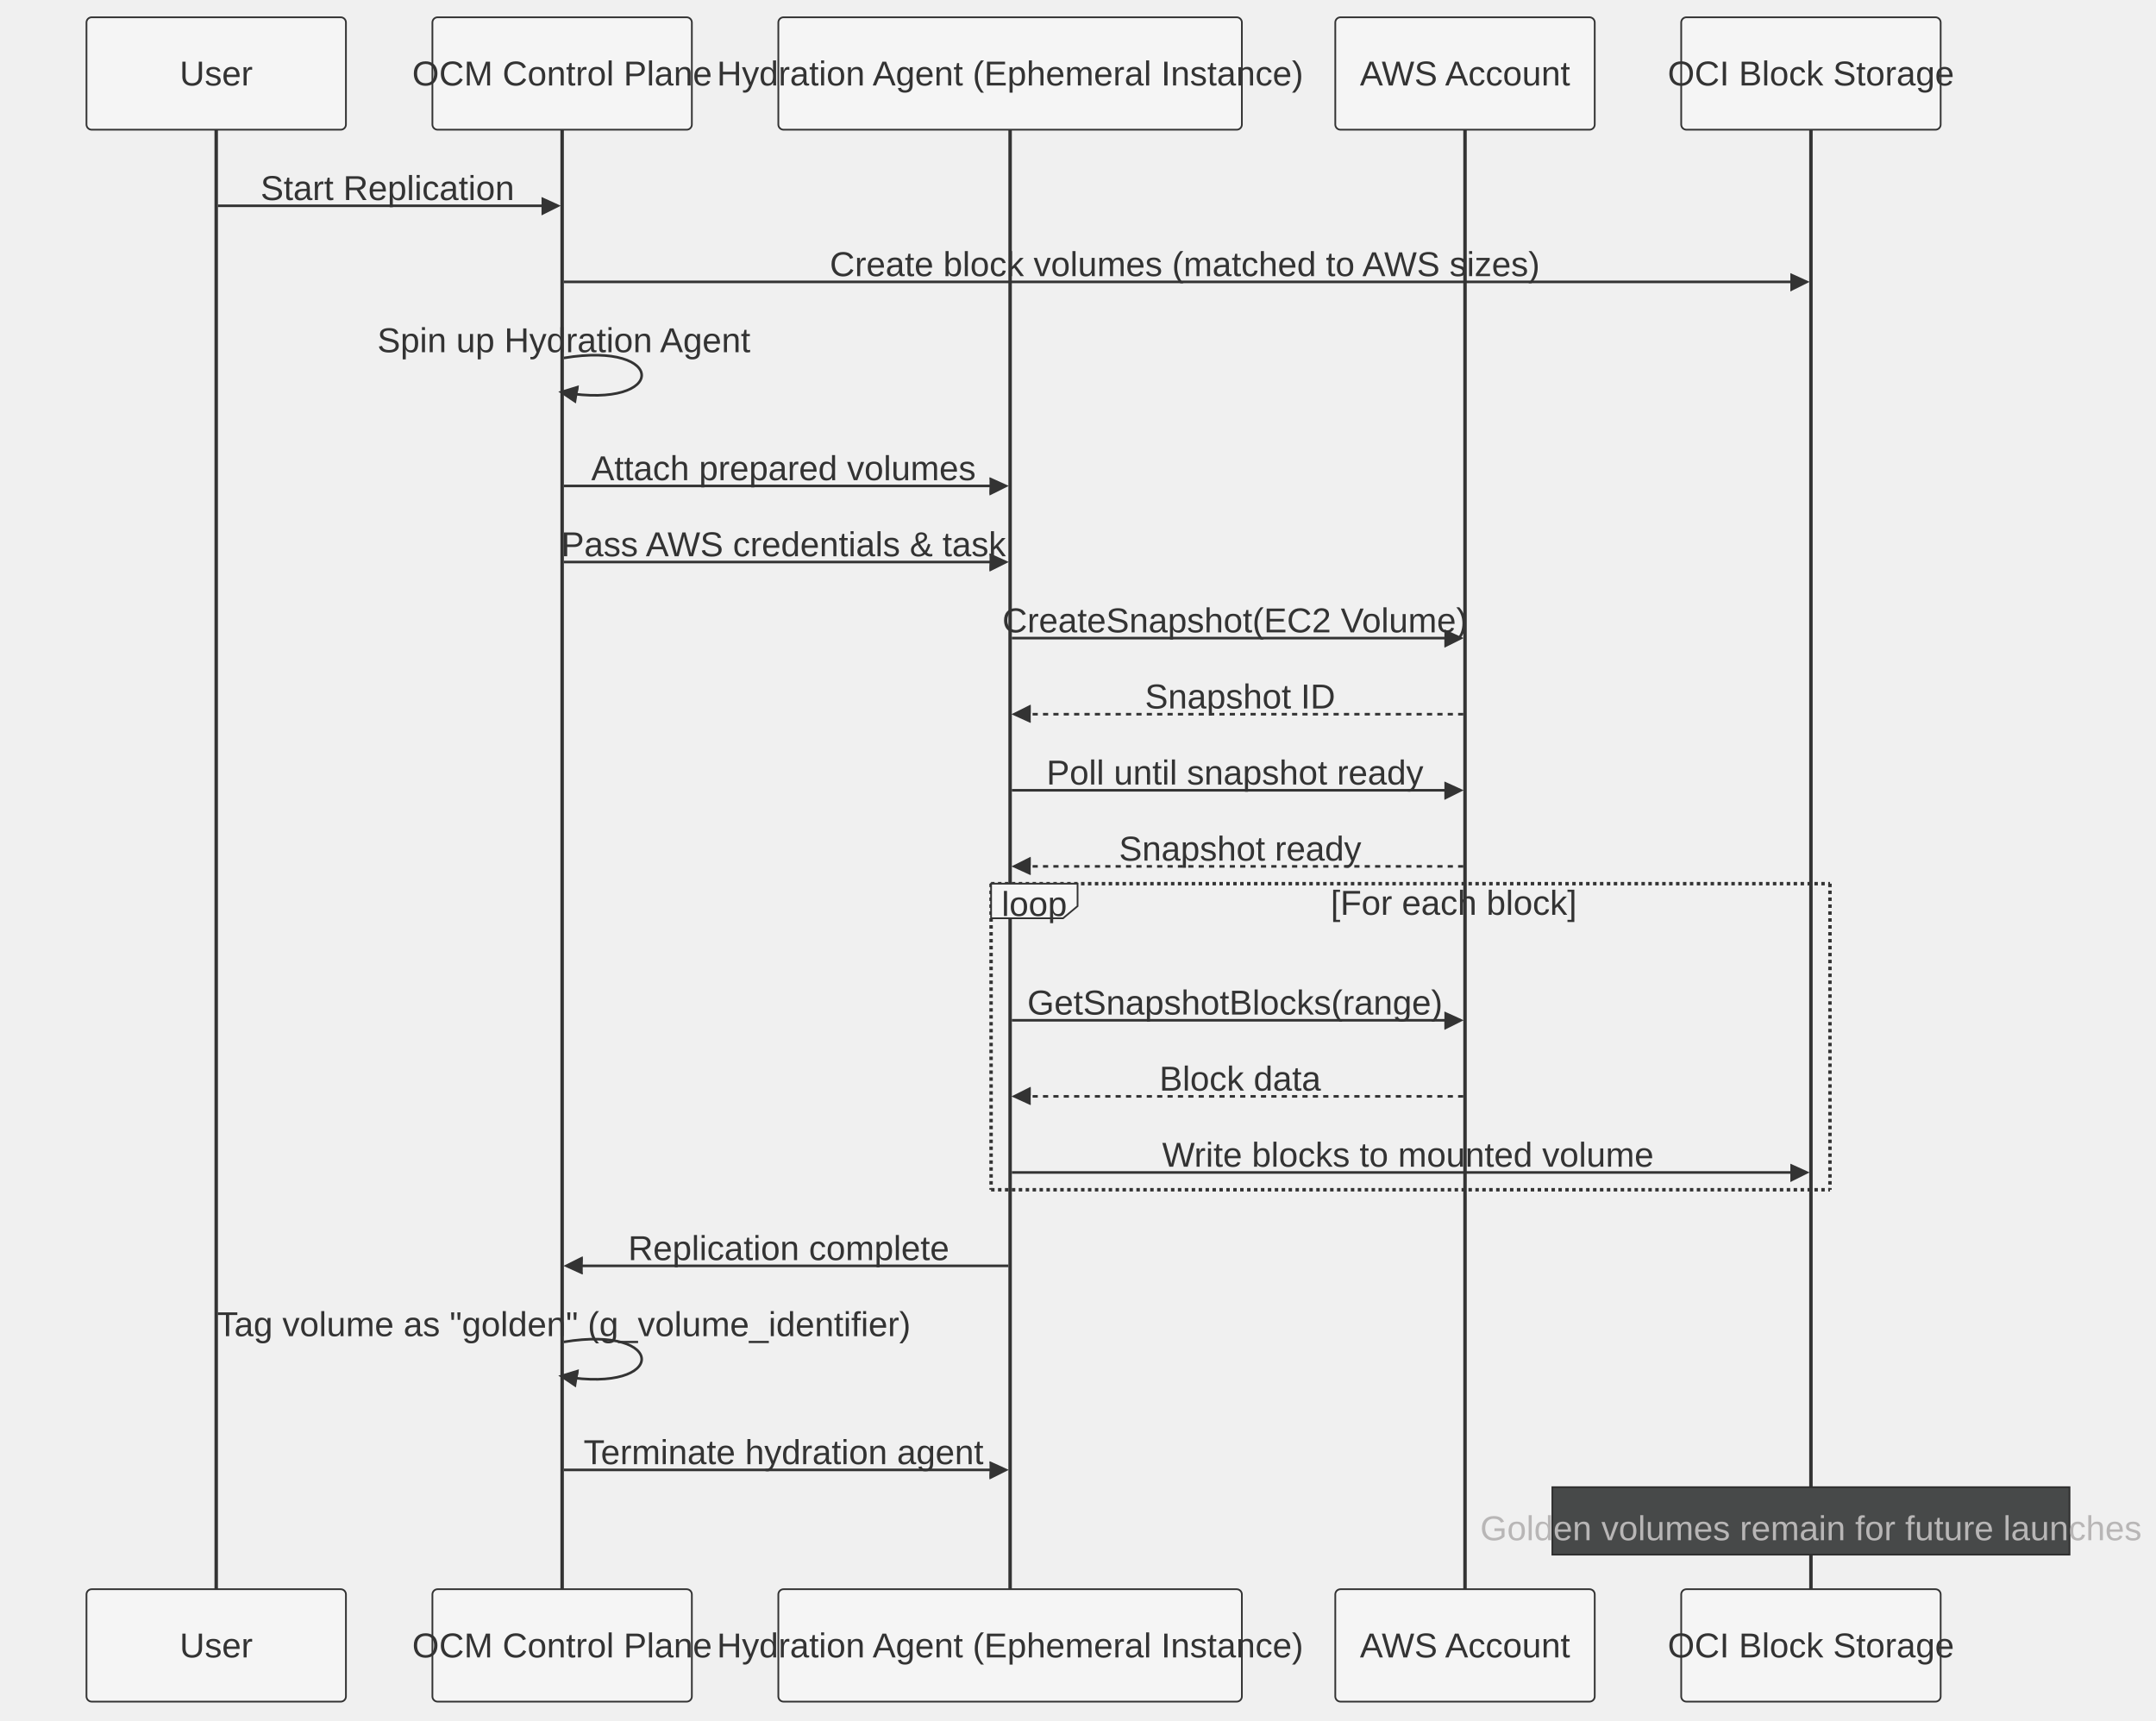
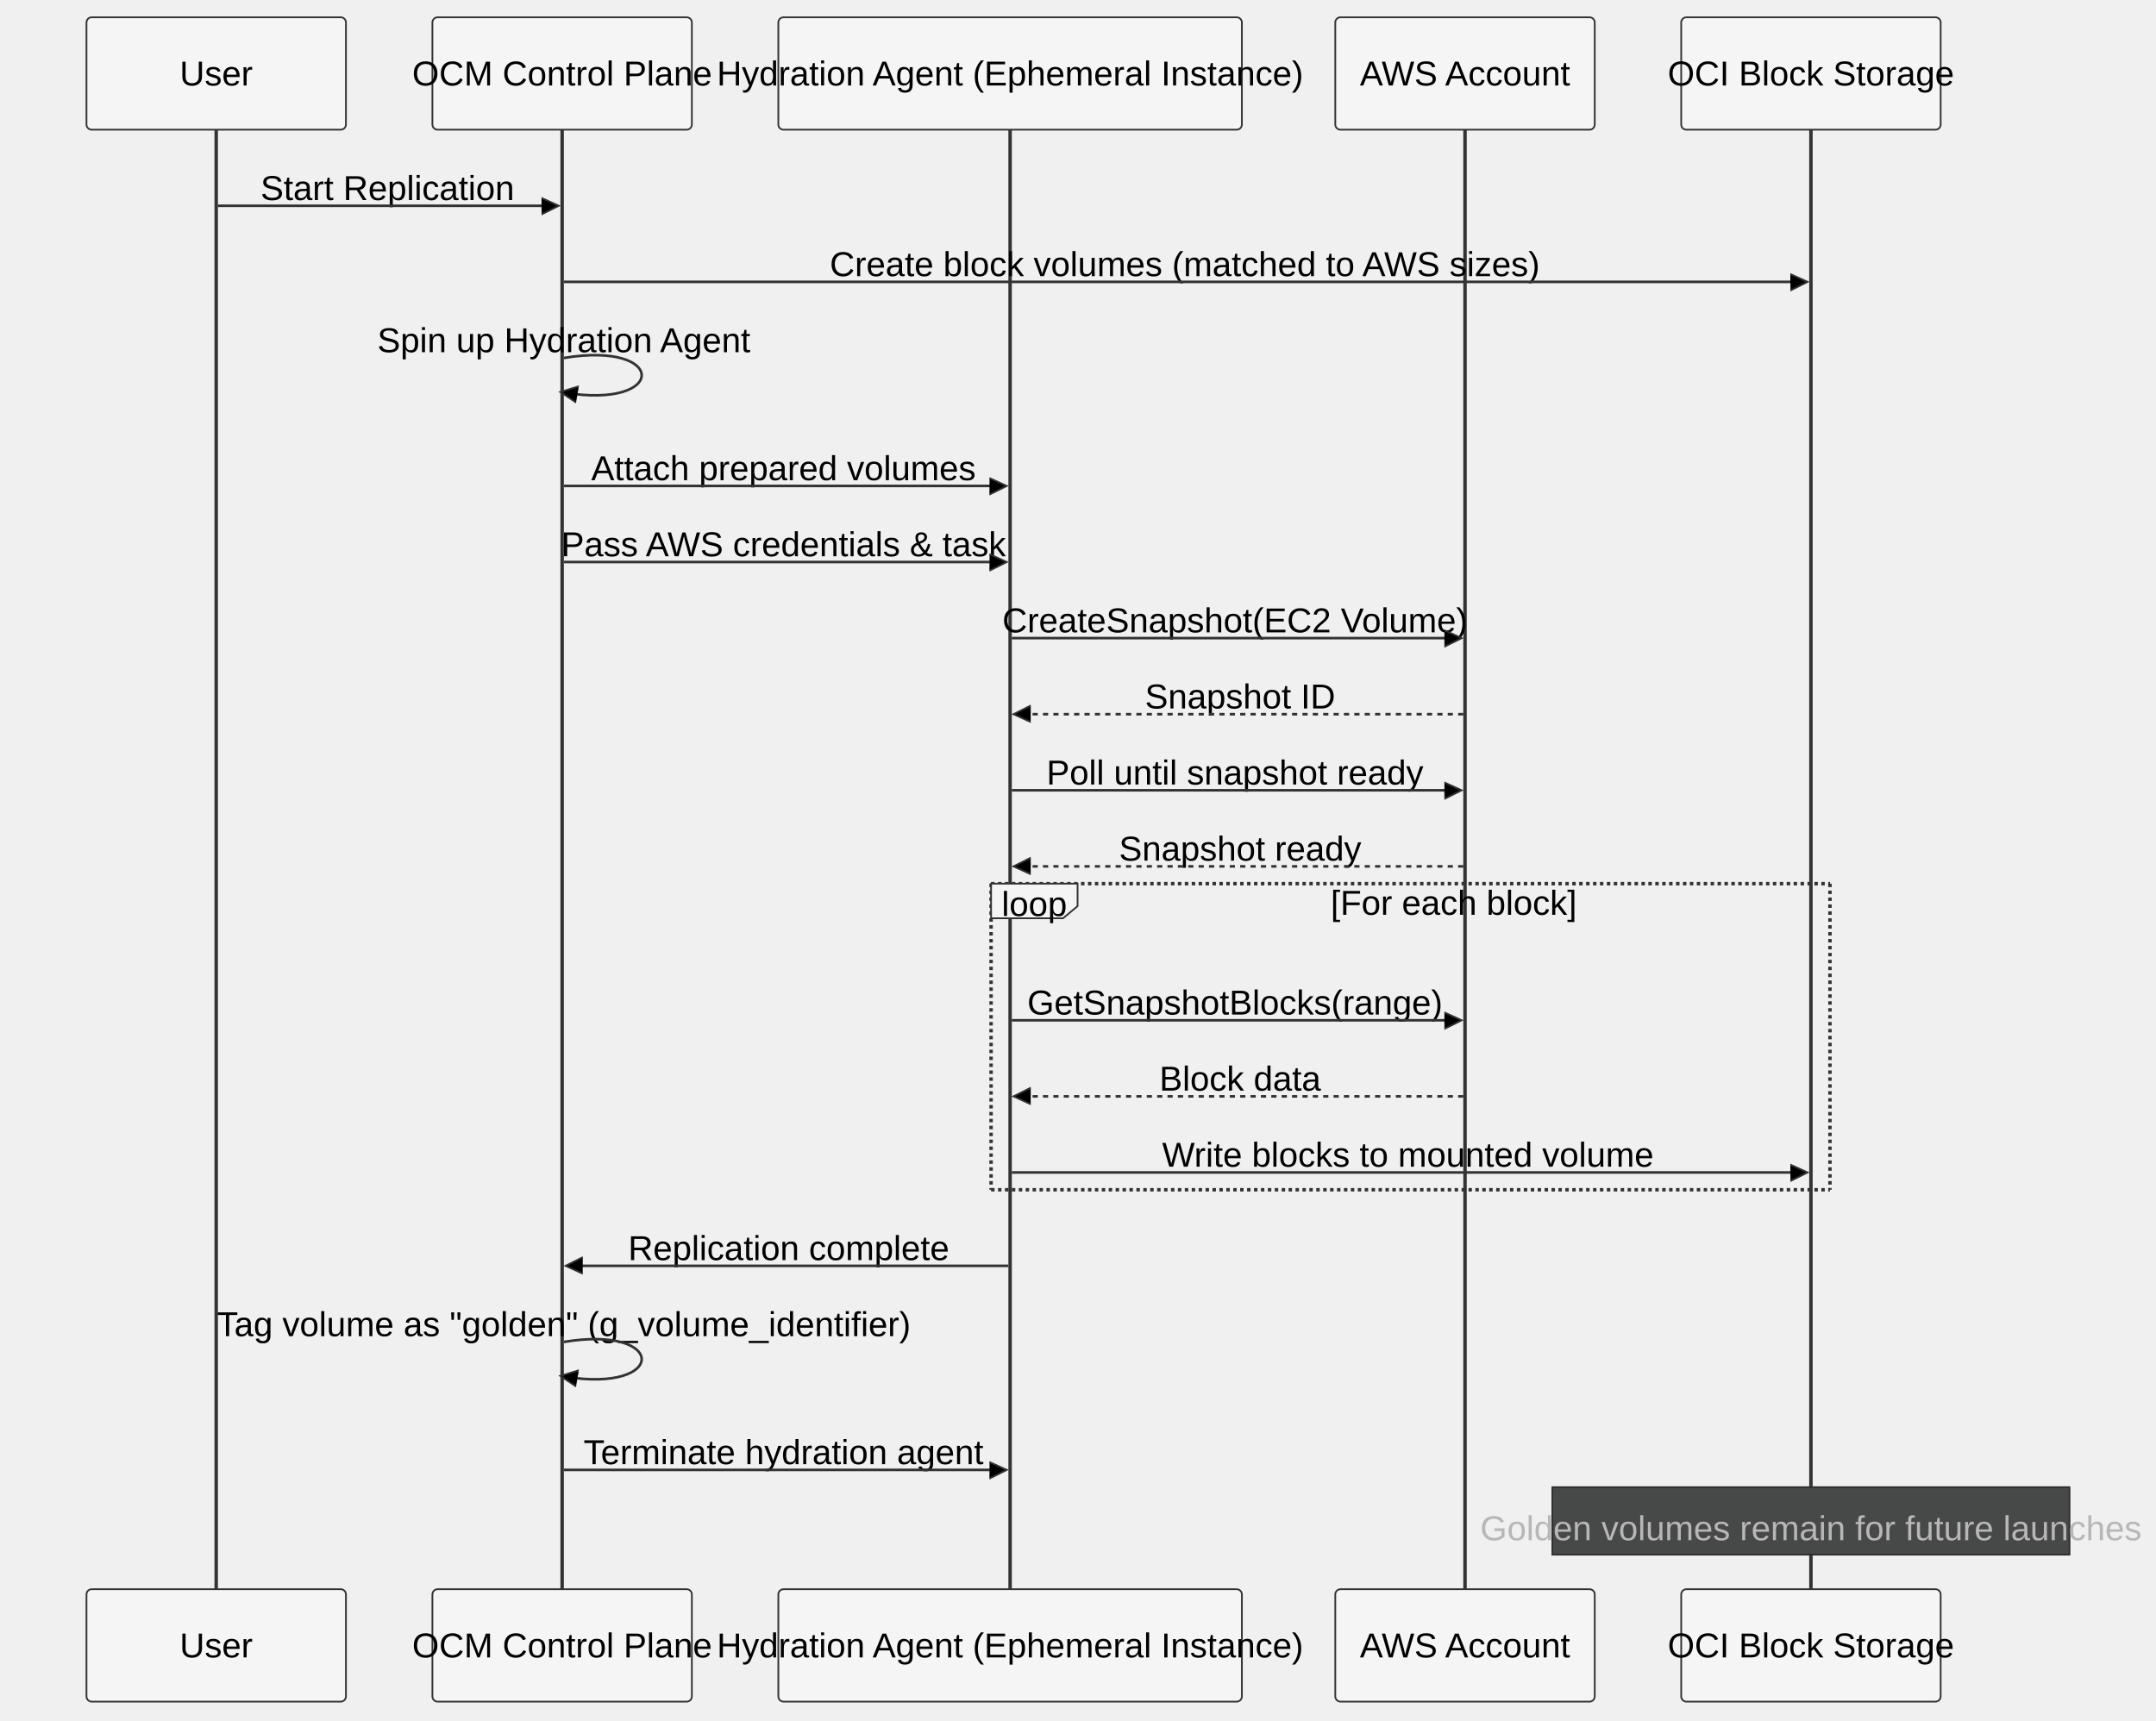
<svg xmlns="http://www.w3.org/2000/svg" id="my-svg" width="100%" style="max-width: 3739.5px; background-color: transparent;" viewBox="-50 -10 1246.5 995" role="graphics-document document" aria-roledescription="sequence">
  <g>
-     <rect x="922" y="909" fill="#E8E8E8" stroke="#555555" width="150" height="65" name="OCI" rx="3" ry="3" class="actor actor-bottom" />
+     <rect x="922" y="909" fill="#FFFFFF" stroke="#555555" width="150" height="65" name="OCI" rx="3" ry="3" class="actor actor-bottom" />
    <text x="997" y="941.5" dominant-baseline="central" alignment-baseline="central" class="actor actor-box" style="text-anchor: middle; font-size: 20px; font-weight: 400;">
      <tspan x="997" dy="0">OCI Block Storage</tspan>
    </text>
  </g>
  <g>
-     <rect x="722" y="909" fill="#E8E8E8" stroke="#555555" width="150" height="65" name="AWS" rx="3" ry="3" class="actor actor-bottom" />
+     <rect x="722" y="909" fill="#FFFFFF" stroke="#555555" width="150" height="65" name="AWS" rx="3" ry="3" class="actor actor-bottom" />
    <text x="797" y="941.5" dominant-baseline="central" alignment-baseline="central" class="actor actor-box" style="text-anchor: middle; font-size: 20px; font-weight: 400;">
      <tspan x="797" dy="0">AWS Account</tspan>
    </text>
  </g>
  <g>
-     <rect x="400" y="909" fill="#E8E8E8" stroke="#555555" width="268" height="65" name="HA" rx="3" ry="3" class="actor actor-bottom" />
+     <rect x="400" y="909" fill="#FFFFFF" stroke="#555555" width="268" height="65" name="HA" rx="3" ry="3" class="actor actor-bottom" />
    <text x="534" y="941.5" dominant-baseline="central" alignment-baseline="central" class="actor actor-box" style="text-anchor: middle; font-size: 20px; font-weight: 400;">
      <tspan x="534" dy="0">Hydration Agent (Ephemeral Instance)</tspan>
    </text>
  </g>
  <g>
-     <rect x="200" y="909" fill="#E8E8E8" stroke="#555555" width="150" height="65" name="OCM" rx="3" ry="3" class="actor actor-bottom" />
+     <rect x="200" y="909" fill="#FFFFFF" stroke="#555555" width="150" height="65" name="OCM" rx="3" ry="3" class="actor actor-bottom" />
    <text x="275" y="941.5" dominant-baseline="central" alignment-baseline="central" class="actor actor-box" style="text-anchor: middle; font-size: 20px; font-weight: 400;">
      <tspan x="275" dy="0">OCM Control Plane</tspan>
    </text>
  </g>
  <g>
-     <rect x="0" y="909" fill="#E8E8E8" stroke="#555555" width="150" height="65" name="User" rx="3" ry="3" class="actor actor-bottom" />
+     <rect x="0" y="909" fill="#FFFFFF" stroke="#555555" width="150" height="65" name="User" rx="3" ry="3" class="actor actor-bottom" />
    <text x="75" y="941.5" dominant-baseline="central" alignment-baseline="central" class="actor actor-box" style="text-anchor: middle; font-size: 20px; font-weight: 400;">
      <tspan x="75" dy="0">User</tspan>
    </text>
  </g>
  <g>
    <line id="actor4" x1="997" y1="65" x2="997" y2="909" class="actor-line 200" stroke-width="0.5px" stroke="#666666" name="OCI" />
    <g id="root-4">
-       <rect x="922" y="0" fill="#E8E8E8" stroke="#555555" width="150" height="65" name="OCI" rx="3" ry="3" class="actor actor-top" />
+       <rect x="922" y="0" fill="#FFFFFF" stroke="#555555" width="150" height="65" name="OCI" rx="3" ry="3" class="actor actor-top" />
      <text x="997" y="32.5" dominant-baseline="central" alignment-baseline="central" class="actor actor-box" style="text-anchor: middle; font-size: 20px; font-weight: 400;">
        <tspan x="997" dy="0">OCI Block Storage</tspan>
      </text>
    </g>
  </g>
  <g>
    <line id="actor3" x1="797" y1="65" x2="797" y2="909" class="actor-line 200" stroke-width="0.5px" stroke="#666666" name="AWS" />
    <g id="root-3">
-       <rect x="722" y="0" fill="#E8E8E8" stroke="#555555" width="150" height="65" name="AWS" rx="3" ry="3" class="actor actor-top" />
+       <rect x="722" y="0" fill="#FFFFFF" stroke="#555555" width="150" height="65" name="AWS" rx="3" ry="3" class="actor actor-top" />
      <text x="797" y="32.5" dominant-baseline="central" alignment-baseline="central" class="actor actor-box" style="text-anchor: middle; font-size: 20px; font-weight: 400;">
        <tspan x="797" dy="0">AWS Account</tspan>
      </text>
    </g>
  </g>
  <g>
    <line id="actor2" x1="534" y1="65" x2="534" y2="909" class="actor-line 200" stroke-width="0.5px" stroke="#666666" name="HA" />
    <g id="root-2">
-       <rect x="400" y="0" fill="#E8E8E8" stroke="#555555" width="268" height="65" name="HA" rx="3" ry="3" class="actor actor-top" />
+       <rect x="400" y="0" fill="#FFFFFF" stroke="#555555" width="268" height="65" name="HA" rx="3" ry="3" class="actor actor-top" />
      <text x="534" y="32.5" dominant-baseline="central" alignment-baseline="central" class="actor actor-box" style="text-anchor: middle; font-size: 20px; font-weight: 400;">
        <tspan x="534" dy="0">Hydration Agent (Ephemeral Instance)</tspan>
      </text>
    </g>
  </g>
  <g>
    <line id="actor1" x1="275" y1="65" x2="275" y2="909" class="actor-line 200" stroke-width="0.5px" stroke="#666666" name="OCM" />
    <g id="root-1">
-       <rect x="200" y="0" fill="#E8E8E8" stroke="#555555" width="150" height="65" name="OCM" rx="3" ry="3" class="actor actor-top" />
+       <rect x="200" y="0" fill="#FFFFFF" stroke="#555555" width="150" height="65" name="OCM" rx="3" ry="3" class="actor actor-top" />
      <text x="275" y="32.5" dominant-baseline="central" alignment-baseline="central" class="actor actor-box" style="text-anchor: middle; font-size: 20px; font-weight: 400;">
        <tspan x="275" dy="0">OCM Control Plane</tspan>
      </text>
    </g>
  </g>
  <g>
    <line id="actor0" x1="75" y1="65" x2="75" y2="909" class="actor-line 200" stroke-width="0.5px" stroke="#666666" name="User" />
    <g id="root-0">
-       <rect x="0" y="0" fill="#E8E8E8" stroke="#555555" width="150" height="65" name="User" rx="3" ry="3" class="actor actor-top" />
+       <rect x="0" y="0" fill="#FFFFFF" stroke="#555555" width="150" height="65" name="User" rx="3" ry="3" class="actor actor-top" />
      <text x="75" y="32.5" dominant-baseline="central" alignment-baseline="central" class="actor actor-box" style="text-anchor: middle; font-size: 20px; font-weight: 400;">
        <tspan x="75" dy="0">User</tspan>
      </text>
    </g>
  </g>
-   <style>#my-svg{font-family:"trebuchet ms",verdana,arial,sans-serif;font-size:20px;fill:#333333;}@keyframes edge-animation-frame{from{stroke-dashoffset:0;}}@keyframes dash{to{stroke-dashoffset:0;}}#my-svg .edge-animation-slow{stroke-dasharray:9,5!important;stroke-dashoffset:900;animation:dash 50s linear infinite;stroke-linecap:round;}#my-svg .edge-animation-fast{stroke-dasharray:9,5!important;stroke-dashoffset:900;animation:dash 20s linear infinite;stroke-linecap:round;}#my-svg .error-icon{fill:#a44141;}#my-svg .error-text{fill:#ddd;stroke:#ddd;}#my-svg .edge-thickness-normal{stroke-width:2px;}#my-svg .edge-thickness-thick{stroke-width:3.5px;}#my-svg .edge-pattern-solid{stroke-dasharray:0;}#my-svg .edge-thickness-invisible{stroke-width:0;fill:none;}#my-svg .edge-pattern-dashed{stroke-dasharray:3;}#my-svg .edge-pattern-dotted{stroke-dasharray:2;}#my-svg .marker{fill:#333333;stroke:#333333;}#my-svg .marker.cross{stroke:#333333;}#my-svg svg{font-family:"trebuchet ms",verdana,arial,sans-serif;font-size:20px;}#my-svg p{margin:0;}#my-svg .actor{stroke:#333333;fill:#F5F5F5;}#my-svg text.actor&gt;tspan{fill:#333333;stroke:none;}#my-svg .actor-line{stroke:#333333;}#my-svg .innerArc{stroke-width:1.5;stroke-dasharray:none;}#my-svg .messageLine0{stroke-width:1.5;stroke-dasharray:none;stroke:#333333;}#my-svg .messageLine1{stroke-width:1.5;stroke-dasharray:2,2;stroke:#333333;}#my-svg #arrowhead path{fill:#333333;stroke:#333333;}#my-svg .sequenceNumber{fill:black;}#my-svg #sequencenumber{fill:#333333;}#my-svg #crosshead path{fill:#333333;stroke:#333333;}#my-svg .messageText{fill:#333333;stroke:none;}#my-svg .labelBox{stroke:#333333;fill:#F5F5F5;}#my-svg .labelText,#my-svg .labelText&gt;tspan{fill:#333333;stroke:none;}#my-svg .loopText,#my-svg .loopText&gt;tspan{fill:#333333;stroke:none;}#my-svg .loopLine{stroke-width:2px;stroke-dasharray:2,2;stroke:#333333;fill:#333333;}#my-svg .note{stroke:hsl(180, 0%, 18.353%);fill:hsl(180, 1.587%, 28.353%);}#my-svg .noteText,#my-svg .noteText&gt;tspan{fill:rgb(183.848, 181.552, 181.552);stroke:none;}#my-svg .activation0{fill:hsl(180, 1.587%, 28.353%);stroke:#333333;}#my-svg .activation1{fill:hsl(180, 1.587%, 28.353%);stroke:#333333;}#my-svg .activation2{fill:hsl(180, 1.587%, 28.353%);stroke:#333333;}#my-svg .actorPopupMenu{position:absolute;}#my-svg .actorPopupMenuPanel{position:absolute;fill:#F5F5F5;box-shadow:0px 8px 16px 0px rgba(0,0,0,0.2);filter:drop-shadow(3px 5px 2px rgb(0 0 0 / 0.4));}#my-svg .actor-man line{stroke:#333333;fill:#F5F5F5;}#my-svg .actor-man circle,#my-svg line{stroke:#333333;fill:#F5F5F5;stroke-width:2px;}#my-svg :root{--mermaid-font-family:"trebuchet ms",verdana,arial,sans-serif;}</style>
+   <style>#my-svg{font-family:"trebuchet ms",verdana,arial,sans-serif;font-size:20px;fill:#000000;}@keyframes edge-animation-frame{from{stroke-dashoffset:0;}}@keyframes dash{to{stroke-dashoffset:0;}}#my-svg .edge-animation-slow{stroke-dasharray:9,5!important;stroke-dashoffset:900;animation:dash 50s linear infinite;stroke-linecap:round;}#my-svg .edge-animation-fast{stroke-dasharray:9,5!important;stroke-dashoffset:900;animation:dash 20s linear infinite;stroke-linecap:round;}#my-svg .error-icon{fill:#a44141;}#my-svg .error-text{fill:#ddd;stroke:#ddd;}#my-svg .edge-thickness-normal{stroke-width:2px;}#my-svg .edge-thickness-thick{stroke-width:3.5px;}#my-svg .edge-pattern-solid{stroke-dasharray:0;}#my-svg .edge-thickness-invisible{stroke-width:0;fill:none;}#my-svg .edge-pattern-dashed{stroke-dasharray:3;}#my-svg .edge-pattern-dotted{stroke-dasharray:2;}#my-svg .marker{fill:#000000;stroke:#333333;}#my-svg .marker.cross{stroke:#333333;}#my-svg svg{font-family:"trebuchet ms",verdana,arial,sans-serif;font-size:20px;}#my-svg p{margin:0;}#my-svg .actor{stroke:#333333;fill:#F5F5F5;}#my-svg text.actor&gt;tspan{fill:#000000;stroke:none;}#my-svg .actor-line{stroke:#333333;}#my-svg .innerArc{stroke-width:1.5;stroke-dasharray:none;}#my-svg .messageLine0{stroke-width:1.5;stroke-dasharray:none;stroke:#333333;}#my-svg .messageLine1{stroke-width:1.5;stroke-dasharray:2,2;stroke:#333333;}#my-svg #arrowhead path{fill:#000000;stroke:#333333;}#my-svg .sequenceNumber{fill:black;}#my-svg #sequencenumber{fill:#000000;}#my-svg #crosshead path{fill:#000000;stroke:#333333;}#my-svg .messageText{fill:#000000;stroke:none;}#my-svg .labelBox{stroke:#333333;fill:#F5F5F5;}#my-svg .labelText,#my-svg .labelText&gt;tspan{fill:#000000;stroke:none;}#my-svg .loopText,#my-svg .loopText&gt;tspan{fill:#000000;stroke:none;}#my-svg .loopLine{stroke-width:2px;stroke-dasharray:2,2;stroke:#333333;fill:#000000;}#my-svg .note{stroke:hsl(180, 0%, 18.353%);fill:hsl(180, 1.587%, 28.353%);}#my-svg .noteText,#my-svg .noteText&gt;tspan{fill:rgb(183.848, 181.552, 181.552);stroke:none;}#my-svg .activation0{fill:hsl(180, 1.587%, 28.353%);stroke:#333333;}#my-svg .activation1{fill:hsl(180, 1.587%, 28.353%);stroke:#333333;}#my-svg .activation2{fill:hsl(180, 1.587%, 28.353%);stroke:#333333;}#my-svg .actorPopupMenu{position:absolute;}#my-svg .actorPopupMenuPanel{position:absolute;fill:#F5F5F5;box-shadow:0px 8px 16px 0px rgba(0,0,0,0.2);filter:drop-shadow(3px 5px 2px rgb(0 0 0 / 0.4));}#my-svg .actor-man line{stroke:#333333;fill:#F5F5F5;}#my-svg .actor-man circle,#my-svg line{stroke:#333333;fill:#F5F5F5;stroke-width:2px;}#my-svg :root{--mermaid-font-family:"trebuchet ms",verdana,arial,sans-serif;}</style>
  <g />
  <defs>
    <symbol id="computer" width="24" height="24">
      <path transform="scale(.5)" d="M2 2v13h20v-13h-20zm18 11h-16v-9h16v9zm-10.228 6l.466-1h3.524l.467 1h-4.457zm14.228 3h-24l2-6h2.104l-1.33 4h18.45l-1.297-4h2.073l2 6zm-5-10h-14v-7h14v7z" />
    </symbol>
  </defs>
  <defs>
    <symbol id="database" fill-rule="evenodd" clip-rule="evenodd">
      <path transform="scale(.5)" d="M12.258.001l.256.004.255.005.253.008.251.01.249.012.247.015.246.016.242.019.241.02.239.023.236.024.233.027.231.028.229.031.225.032.223.034.22.036.217.038.214.04.211.041.208.043.205.045.201.046.198.048.194.05.191.051.187.053.183.054.18.056.175.057.172.059.168.06.163.061.16.063.155.064.15.066.074.033.073.033.071.034.07.034.069.035.068.035.067.035.066.035.064.036.064.036.062.036.06.036.06.037.058.037.058.037.055.038.055.038.053.038.052.038.051.039.05.039.048.039.047.039.045.04.044.04.043.04.041.04.04.041.039.041.037.041.036.041.034.041.033.042.032.042.03.042.029.042.027.042.026.043.024.043.023.043.021.043.02.043.018.044.017.043.015.044.013.044.012.044.011.045.009.044.007.045.006.045.004.045.002.045.001.045v17l-.001.045-.002.045-.004.045-.006.045-.007.045-.009.044-.011.045-.012.044-.013.044-.015.044-.017.043-.018.044-.02.043-.021.043-.023.043-.024.043-.026.043-.027.042-.029.042-.03.042-.032.042-.033.042-.034.041-.036.041-.037.041-.039.041-.04.041-.041.04-.043.04-.044.04-.045.04-.047.039-.048.039-.05.039-.051.039-.052.038-.053.038-.055.038-.055.038-.058.037-.058.037-.06.037-.06.036-.062.036-.064.036-.064.036-.066.035-.067.035-.068.035-.069.035-.07.034-.071.034-.073.033-.074.033-.15.066-.155.064-.16.063-.163.061-.168.06-.172.059-.175.057-.18.056-.183.054-.187.053-.191.051-.194.05-.198.048-.201.046-.205.045-.208.043-.211.041-.214.04-.217.038-.22.036-.223.034-.225.032-.229.031-.231.028-.233.027-.236.024-.239.023-.241.02-.242.019-.246.016-.247.015-.249.012-.251.01-.253.008-.255.005-.256.004-.258.001-.258-.001-.256-.004-.255-.005-.253-.008-.251-.01-.249-.012-.247-.015-.245-.016-.243-.019-.241-.02-.238-.023-.236-.024-.234-.027-.231-.028-.228-.031-.226-.032-.223-.034-.22-.036-.217-.038-.214-.04-.211-.041-.208-.043-.204-.045-.201-.046-.198-.048-.195-.05-.19-.051-.187-.053-.184-.054-.179-.056-.176-.057-.172-.059-.167-.06-.164-.061-.159-.063-.155-.064-.151-.066-.074-.033-.072-.033-.072-.034-.07-.034-.069-.035-.068-.035-.067-.035-.066-.035-.064-.036-.063-.036-.062-.036-.061-.036-.06-.037-.058-.037-.057-.037-.056-.038-.055-.038-.053-.038-.052-.038-.051-.039-.049-.039-.049-.039-.046-.039-.046-.04-.044-.04-.043-.04-.041-.04-.04-.041-.039-.041-.037-.041-.036-.041-.034-.041-.033-.042-.032-.042-.03-.042-.029-.042-.027-.042-.026-.043-.024-.043-.023-.043-.021-.043-.02-.043-.018-.044-.017-.043-.015-.044-.013-.044-.012-.044-.011-.045-.009-.044-.007-.045-.006-.045-.004-.045-.002-.045-.001-.045v-17l.001-.045.002-.045.004-.045.006-.045.007-.045.009-.044.011-.045.012-.044.013-.044.015-.044.017-.043.018-.044.02-.043.021-.043.023-.043.024-.043.026-.043.027-.042.029-.042.03-.042.032-.042.033-.042.034-.041.036-.041.037-.041.039-.041.04-.041.041-.04.043-.04.044-.04.046-.04.046-.039.049-.039.049-.039.051-.039.052-.038.053-.038.055-.038.056-.038.057-.037.058-.037.06-.037.061-.036.062-.036.063-.036.064-.036.066-.035.067-.035.068-.035.069-.035.07-.034.072-.034.072-.033.074-.033.151-.066.155-.064.159-.063.164-.061.167-.06.172-.059.176-.057.179-.056.184-.054.187-.053.19-.051.195-.05.198-.048.201-.046.204-.045.208-.043.211-.041.214-.04.217-.038.22-.036.223-.034.226-.032.228-.031.231-.028.234-.027.236-.024.238-.023.241-.02.243-.019.245-.016.247-.015.249-.012.251-.01.253-.008.255-.005.256-.004.258-.001.258.001zm-9.258 20.499v.01l.001.021.003.021.004.022.005.021.006.022.007.022.009.023.01.022.011.023.012.023.013.023.015.023.016.024.017.023.018.024.019.024.021.024.022.025.023.024.024.025.052.049.056.05.061.051.066.051.07.051.075.051.079.052.084.052.088.052.092.052.097.052.102.051.105.052.11.052.114.051.119.051.123.051.127.05.131.05.135.05.139.048.144.049.147.047.152.047.155.047.16.045.163.045.167.043.171.043.176.041.178.041.183.039.187.039.19.037.194.035.197.035.202.033.204.031.209.03.212.029.216.027.219.025.222.024.226.021.23.02.233.018.236.016.24.015.243.012.246.01.249.008.253.005.256.004.259.001.26-.001.257-.004.254-.005.25-.008.247-.011.244-.012.241-.014.237-.016.233-.018.231-.021.226-.021.224-.024.22-.026.216-.027.212-.028.21-.031.205-.031.202-.034.198-.034.194-.036.191-.037.187-.039.183-.04.179-.04.175-.042.172-.043.168-.044.163-.045.16-.046.155-.046.152-.047.148-.048.143-.049.139-.049.136-.05.131-.05.126-.05.123-.051.118-.052.114-.051.11-.052.106-.052.101-.052.096-.052.092-.052.088-.053.083-.051.079-.052.074-.052.07-.051.065-.051.06-.051.056-.05.051-.05.023-.024.023-.025.021-.024.02-.024.019-.024.018-.024.017-.024.015-.023.014-.024.013-.023.012-.023.01-.023.01-.022.008-.022.006-.022.006-.022.004-.022.004-.021.001-.021.001-.021v-4.127l-.077.055-.08.053-.083.054-.085.053-.087.052-.09.052-.093.051-.095.05-.097.05-.1.049-.102.049-.105.048-.106.047-.109.047-.111.046-.114.045-.115.045-.118.044-.12.043-.122.042-.124.042-.126.041-.128.04-.13.04-.132.038-.134.038-.135.037-.138.037-.139.035-.142.035-.143.034-.144.033-.147.032-.148.031-.15.03-.151.03-.153.029-.154.027-.156.027-.158.026-.159.025-.161.024-.162.023-.163.022-.165.021-.166.02-.167.019-.169.018-.169.017-.171.016-.173.015-.173.014-.175.013-.175.012-.177.011-.178.01-.179.008-.179.008-.181.006-.182.005-.182.004-.184.003-.184.002h-.37l-.184-.002-.184-.003-.182-.004-.182-.005-.181-.006-.179-.008-.179-.008-.178-.01-.176-.011-.176-.012-.175-.013-.173-.014-.172-.015-.171-.016-.17-.017-.169-.018-.167-.019-.166-.02-.165-.021-.163-.022-.162-.023-.161-.024-.159-.025-.157-.026-.156-.027-.155-.027-.153-.029-.151-.03-.15-.03-.148-.031-.146-.032-.145-.033-.143-.034-.141-.035-.14-.035-.137-.037-.136-.037-.134-.038-.132-.038-.13-.04-.128-.04-.126-.041-.124-.042-.122-.042-.12-.044-.117-.043-.116-.045-.113-.045-.112-.046-.109-.047-.106-.047-.105-.048-.102-.049-.1-.049-.097-.05-.095-.05-.093-.052-.09-.051-.087-.052-.085-.053-.083-.054-.08-.054-.077-.054v4.127zm0-5.654v.011l.001.021.003.021.004.021.005.022.006.022.007.022.009.022.01.022.011.023.012.023.013.023.015.024.016.023.017.024.018.024.019.024.021.024.022.024.023.025.024.024.052.05.056.05.061.05.066.051.07.051.075.052.079.051.084.052.088.052.092.052.097.052.102.052.105.052.11.051.114.051.119.052.123.05.127.051.131.05.135.049.139.049.144.048.147.048.152.047.155.046.16.045.163.045.167.044.171.042.176.042.178.04.183.04.187.038.19.037.194.036.197.034.202.033.204.032.209.03.212.028.216.027.219.025.222.024.226.022.23.02.233.018.236.016.24.014.243.012.246.01.249.008.253.006.256.003.259.001.26-.001.257-.003.254-.006.25-.008.247-.01.244-.012.241-.015.237-.016.233-.018.231-.02.226-.022.224-.024.22-.025.216-.027.212-.029.21-.03.205-.032.202-.033.198-.035.194-.036.191-.037.187-.039.183-.039.179-.041.175-.042.172-.043.168-.044.163-.045.16-.045.155-.047.152-.047.148-.048.143-.048.139-.05.136-.049.131-.05.126-.051.123-.051.118-.051.114-.052.11-.052.106-.052.101-.052.096-.052.092-.052.088-.052.083-.052.079-.052.074-.051.07-.052.065-.051.06-.05.056-.051.051-.049.023-.025.023-.024.021-.025.02-.024.019-.024.018-.024.017-.024.015-.023.014-.023.013-.024.012-.022.01-.023.01-.023.008-.022.006-.022.006-.022.004-.021.004-.022.001-.021.001-.021v-4.139l-.077.054-.08.054-.083.054-.085.052-.087.053-.09.051-.093.051-.095.051-.097.05-.1.049-.102.049-.105.048-.106.047-.109.047-.111.046-.114.045-.115.044-.118.044-.12.044-.122.042-.124.042-.126.041-.128.04-.13.039-.132.039-.134.038-.135.037-.138.036-.139.036-.142.035-.143.033-.144.033-.147.033-.148.031-.15.03-.151.03-.153.028-.154.028-.156.027-.158.026-.159.025-.161.024-.162.023-.163.022-.165.021-.166.02-.167.019-.169.018-.169.017-.171.016-.173.015-.173.014-.175.013-.175.012-.177.011-.178.009-.179.009-.179.007-.181.007-.182.005-.182.004-.184.003-.184.002h-.37l-.184-.002-.184-.003-.182-.004-.182-.005-.181-.007-.179-.007-.179-.009-.178-.009-.176-.011-.176-.012-.175-.013-.173-.014-.172-.015-.171-.016-.17-.017-.169-.018-.167-.019-.166-.02-.165-.021-.163-.022-.162-.023-.161-.024-.159-.025-.157-.026-.156-.027-.155-.028-.153-.028-.151-.03-.15-.03-.148-.031-.146-.033-.145-.033-.143-.033-.141-.035-.14-.036-.137-.036-.136-.037-.134-.038-.132-.039-.13-.039-.128-.04-.126-.041-.124-.042-.122-.043-.12-.043-.117-.044-.116-.044-.113-.046-.112-.046-.109-.046-.106-.047-.105-.048-.102-.049-.1-.049-.097-.05-.095-.051-.093-.051-.09-.051-.087-.053-.085-.052-.083-.054-.08-.054-.077-.054v4.139zm0-5.666v.011l.001.02.003.022.004.021.005.022.006.021.007.022.009.023.01.022.011.023.012.023.013.023.015.023.016.024.017.024.018.023.019.024.021.025.022.024.023.024.024.025.052.05.056.05.061.05.066.051.07.051.075.052.079.051.084.052.088.052.092.052.097.052.102.052.105.051.11.052.114.051.119.051.123.051.127.05.131.05.135.05.139.049.144.048.147.048.152.047.155.046.16.045.163.045.167.043.171.043.176.042.178.04.183.04.187.038.19.037.194.036.197.034.202.033.204.032.209.03.212.028.216.027.219.025.222.024.226.021.23.02.233.018.236.017.24.014.243.012.246.01.249.008.253.006.256.003.259.001.26-.001.257-.003.254-.006.25-.008.247-.01.244-.013.241-.014.237-.016.233-.018.231-.02.226-.022.224-.024.22-.025.216-.027.212-.029.21-.03.205-.032.202-.033.198-.035.194-.036.191-.037.187-.039.183-.039.179-.041.175-.042.172-.043.168-.044.163-.045.16-.045.155-.047.152-.047.148-.048.143-.049.139-.049.136-.049.131-.051.126-.05.123-.051.118-.052.114-.051.11-.052.106-.052.101-.052.096-.052.092-.052.088-.052.083-.052.079-.052.074-.052.07-.051.065-.051.06-.051.056-.05.051-.049.023-.025.023-.025.021-.024.02-.024.019-.024.018-.024.017-.024.015-.023.014-.024.013-.023.012-.023.01-.022.01-.023.008-.022.006-.022.006-.022.004-.022.004-.021.001-.021.001-.021v-4.153l-.077.054-.08.054-.083.053-.085.053-.087.053-.09.051-.093.051-.095.051-.097.05-.1.049-.102.048-.105.048-.106.048-.109.046-.111.046-.114.046-.115.044-.118.044-.12.043-.122.043-.124.042-.126.041-.128.04-.13.039-.132.039-.134.038-.135.037-.138.036-.139.036-.142.034-.143.034-.144.033-.147.032-.148.032-.15.03-.151.03-.153.028-.154.028-.156.027-.158.026-.159.024-.161.024-.162.023-.163.023-.165.021-.166.02-.167.019-.169.018-.169.017-.171.016-.173.015-.173.014-.175.013-.175.012-.177.01-.178.01-.179.009-.179.007-.181.006-.182.006-.182.004-.184.003-.184.001-.185.001-.185-.001-.184-.001-.184-.003-.182-.004-.182-.006-.181-.006-.179-.007-.179-.009-.178-.01-.176-.01-.176-.012-.175-.013-.173-.014-.172-.015-.171-.016-.17-.017-.169-.018-.167-.019-.166-.02-.165-.021-.163-.023-.162-.023-.161-.024-.159-.024-.157-.026-.156-.027-.155-.028-.153-.028-.151-.03-.15-.03-.148-.032-.146-.032-.145-.033-.143-.034-.141-.034-.14-.036-.137-.036-.136-.037-.134-.038-.132-.039-.13-.039-.128-.041-.126-.041-.124-.041-.122-.043-.12-.043-.117-.044-.116-.044-.113-.046-.112-.046-.109-.046-.106-.048-.105-.048-.102-.048-.1-.05-.097-.049-.095-.051-.093-.051-.09-.052-.087-.052-.085-.053-.083-.053-.08-.054-.077-.054v4.153zm8.74-8.179l-.257.004-.254.005-.25.008-.247.011-.244.012-.241.014-.237.016-.233.018-.231.021-.226.022-.224.023-.22.026-.216.027-.212.028-.21.031-.205.032-.202.033-.198.034-.194.036-.191.038-.187.038-.183.04-.179.041-.175.042-.172.043-.168.043-.163.045-.16.046-.155.046-.152.048-.148.048-.143.048-.139.049-.136.05-.131.05-.126.051-.123.051-.118.051-.114.052-.11.052-.106.052-.101.052-.096.052-.092.052-.088.052-.083.052-.079.052-.074.051-.07.052-.065.051-.06.05-.056.05-.051.05-.023.025-.023.024-.021.024-.02.025-.019.024-.018.024-.017.023-.015.024-.014.023-.013.023-.012.023-.01.023-.01.022-.008.022-.006.023-.006.021-.004.022-.004.021-.001.021-.001.021.001.021.001.021.004.021.004.022.006.021.006.023.008.022.01.022.01.023.012.023.013.023.014.023.015.024.017.023.018.024.019.024.02.025.021.024.023.024.023.025.051.05.056.05.06.05.065.051.07.052.074.051.079.052.083.052.088.052.092.052.096.052.101.052.106.052.11.052.114.052.118.051.123.051.126.051.131.05.136.05.139.049.143.048.148.048.152.048.155.046.16.046.163.045.168.043.172.043.175.042.179.041.183.04.187.038.191.038.194.036.198.034.202.033.205.032.21.031.212.028.216.027.22.026.224.023.226.022.231.021.233.018.237.016.241.014.244.012.247.011.25.008.254.005.257.004.26.001.26-.001.257-.004.254-.005.25-.008.247-.011.244-.012.241-.014.237-.016.233-.018.231-.021.226-.022.224-.023.22-.026.216-.027.212-.028.21-.031.205-.032.202-.033.198-.034.194-.036.191-.038.187-.038.183-.04.179-.041.175-.042.172-.043.168-.043.163-.045.16-.046.155-.046.152-.048.148-.048.143-.048.139-.049.136-.05.131-.05.126-.051.123-.051.118-.051.114-.052.11-.052.106-.052.101-.052.096-.052.092-.052.088-.052.083-.052.079-.052.074-.051.07-.052.065-.051.06-.05.056-.05.051-.05.023-.025.023-.024.021-.024.02-.025.019-.024.018-.024.017-.023.015-.024.014-.023.013-.023.012-.023.01-.023.01-.022.008-.022.006-.023.006-.021.004-.022.004-.021.001-.021.001-.021-.001-.021-.001-.021-.004-.021-.004-.022-.006-.021-.006-.023-.008-.022-.01-.022-.01-.023-.012-.023-.013-.023-.014-.023-.015-.024-.017-.023-.018-.024-.019-.024-.02-.025-.021-.024-.023-.024-.023-.025-.051-.05-.056-.05-.06-.05-.065-.051-.07-.052-.074-.051-.079-.052-.083-.052-.088-.052-.092-.052-.096-.052-.101-.052-.106-.052-.11-.052-.114-.052-.118-.051-.123-.051-.126-.051-.131-.05-.136-.05-.139-.049-.143-.048-.148-.048-.152-.048-.155-.046-.16-.046-.163-.045-.168-.043-.172-.043-.175-.042-.179-.041-.183-.04-.187-.038-.191-.038-.194-.036-.198-.034-.202-.033-.205-.032-.21-.031-.212-.028-.216-.027-.22-.026-.224-.023-.226-.022-.231-.021-.233-.018-.237-.016-.241-.014-.244-.012-.247-.011-.25-.008-.254-.005-.257-.004-.26-.001-.26.001z" />
    </symbol>
  </defs>
  <defs>
    <symbol id="clock" width="24" height="24">
      <path transform="scale(.5)" d="M12 2c5.514 0 10 4.486 10 10s-4.486 10-10 10-10-4.486-10-10 4.486-10 10-10zm0-2c-6.627 0-12 5.373-12 12s5.373 12 12 12 12-5.373 12-12-5.373-12-12-12zm5.848 12.459c.202.038.202.333.001.372-1.907.361-6.045 1.111-6.547 1.111-.719 0-1.301-.582-1.301-1.301 0-.512.77-5.447 1.125-7.445.034-.192.312-.181.343.014l.985 6.238 5.394 1.011z" />
    </symbol>
  </defs>
  <defs>
    <marker id="arrowhead" refX="7.9" refY="5" markerUnits="userSpaceOnUse" markerWidth="12" markerHeight="12" orient="auto-start-reverse">
      <path d="M -1 0 L 10 5 L 0 10 z" />
    </marker>
  </defs>
  <defs>
    <marker id="crosshead" markerWidth="15" markerHeight="8" orient="auto" refX="4" refY="4.5">
      <path fill="none" stroke="#000000" stroke-width="1pt" d="M 1,2 L 6,7 M 6,2 L 1,7" style="stroke-dasharray: 0, 0;" />
    </marker>
  </defs>
  <defs>
    <marker id="filled-head" refX="15.5" refY="7" markerWidth="20" markerHeight="28" orient="auto">
      <path d="M 18,7 L9,13 L14,7 L9,1 Z" />
    </marker>
  </defs>
  <defs>
    <marker id="sequencenumber" refX="15" refY="15" markerWidth="60" markerHeight="40" orient="auto">
      <circle cx="15" cy="15" r="6" />
    </marker>
  </defs>
  <g>
    <line x1="523" y1="501" x2="1008" y2="501" class="loopLine" />
    <line x1="1008" y1="501" x2="1008" y2="678" class="loopLine" />
    <line x1="523" y1="678" x2="1008" y2="678" class="loopLine" />
    <line x1="523" y1="501" x2="523" y2="678" class="loopLine" />
    <polygon points="523,501 573,501 573,514 564.6,521 523,521" class="labelBox" />
    <text x="548" y="514" text-anchor="middle" dominant-baseline="middle" alignment-baseline="middle" class="labelText" style="font-size: 20px; font-weight: 400;">loop</text>
    <text x="790.5" y="519" text-anchor="middle" class="loopText" style="font-size: 20px; font-weight: 400;">
      <tspan x="790.5">[For each block]</tspan>
    </text>
  </g>
  <g>
    <rect x="847.5" y="850" fill="#FFFFCC" stroke="#555555" width="299" height="39" class="note" />
    <text x="997" y="855" text-anchor="middle" dominant-baseline="middle" alignment-baseline="middle" class="noteText" dy="1em" style="font-size: 20px; font-weight: 400;">
      <tspan x="997">Golden volumes remain for future launches</tspan>
    </text>
  </g>
  <text x="174" y="80" text-anchor="middle" dominant-baseline="middle" alignment-baseline="middle" class="messageText" dy="1em" style="font-size: 20px; font-weight: 400;">Start Replication</text>
  <line x1="76" y1="109" x2="271" y2="109" class="messageLine0" stroke-width="2" stroke="none" marker-end="url(#arrowhead)" style="fill: none;" />
  <text x="635" y="124" text-anchor="middle" dominant-baseline="middle" alignment-baseline="middle" class="messageText" dy="1em" style="font-size: 20px; font-weight: 400;">Create block volumes (matched to AWS sizes)</text>
  <line x1="276" y1="153" x2="993" y2="153" class="messageLine0" stroke-width="2" stroke="none" marker-end="url(#arrowhead)" style="fill: none;" />
  <text x="276" y="168" text-anchor="middle" dominant-baseline="middle" alignment-baseline="middle" class="messageText" dy="1em" style="font-size: 20px; font-weight: 400;">Spin up Hydration Agent</text>
  <path d="M 276,197 C 336,187 336,227 276,217" class="messageLine0" stroke-width="2" stroke="none" marker-end="url(#arrowhead)" style="fill: none;" />
  <text x="403" y="242" text-anchor="middle" dominant-baseline="middle" alignment-baseline="middle" class="messageText" dy="1em" style="font-size: 20px; font-weight: 400;">Attach prepared volumes</text>
  <line x1="276" y1="271" x2="530" y2="271" class="messageLine0" stroke-width="2" stroke="none" marker-end="url(#arrowhead)" style="fill: none;" />
  <text x="403" y="286" text-anchor="middle" dominant-baseline="middle" alignment-baseline="middle" class="messageText" dy="1em" style="font-size: 20px; font-weight: 400;">Pass AWS credentials &amp; task</text>
  <line x1="276" y1="315" x2="530" y2="315" class="messageLine0" stroke-width="2" stroke="none" marker-end="url(#arrowhead)" style="fill: none;" />
  <text x="664" y="330" text-anchor="middle" dominant-baseline="middle" alignment-baseline="middle" class="messageText" dy="1em" style="font-size: 20px; font-weight: 400;">CreateSnapshot(EC2 Volume)</text>
  <line x1="535" y1="359" x2="793" y2="359" class="messageLine0" stroke-width="2" stroke="none" marker-end="url(#arrowhead)" style="fill: none;" />
  <text x="667" y="374" text-anchor="middle" dominant-baseline="middle" alignment-baseline="middle" class="messageText" dy="1em" style="font-size: 20px; font-weight: 400;">Snapshot ID</text>
  <line x1="796" y1="403" x2="538" y2="403" class="messageLine1" stroke-width="2" stroke="none" marker-end="url(#arrowhead)" style="stroke-dasharray: 3, 3; fill: none;" />
  <text x="664" y="418" text-anchor="middle" dominant-baseline="middle" alignment-baseline="middle" class="messageText" dy="1em" style="font-size: 20px; font-weight: 400;">Poll until snapshot ready</text>
  <line x1="535" y1="447" x2="793" y2="447" class="messageLine0" stroke-width="2" stroke="none" marker-end="url(#arrowhead)" style="fill: none;" />
  <text x="667" y="462" text-anchor="middle" dominant-baseline="middle" alignment-baseline="middle" class="messageText" dy="1em" style="font-size: 20px; font-weight: 400;">Snapshot ready</text>
  <line x1="796" y1="491" x2="538" y2="491" class="messageLine1" stroke-width="2" stroke="none" marker-end="url(#arrowhead)" style="stroke-dasharray: 3, 3; fill: none;" />
  <text x="664" y="551" text-anchor="middle" dominant-baseline="middle" alignment-baseline="middle" class="messageText" dy="1em" style="font-size: 20px; font-weight: 400;">GetSnapshotBlocks(range)</text>
  <line x1="535" y1="580" x2="793" y2="580" class="messageLine0" stroke-width="2" stroke="none" marker-end="url(#arrowhead)" style="fill: none;" />
  <text x="667" y="595" text-anchor="middle" dominant-baseline="middle" alignment-baseline="middle" class="messageText" dy="1em" style="font-size: 20px; font-weight: 400;">Block data</text>
  <line x1="796" y1="624" x2="538" y2="624" class="messageLine1" stroke-width="2" stroke="none" marker-end="url(#arrowhead)" style="stroke-dasharray: 3, 3; fill: none;" />
  <text x="764" y="639" text-anchor="middle" dominant-baseline="middle" alignment-baseline="middle" class="messageText" dy="1em" style="font-size: 20px; font-weight: 400;">Write blocks to mounted volume</text>
  <line x1="535" y1="668" x2="993" y2="668" class="messageLine0" stroke-width="2" stroke="none" marker-end="url(#arrowhead)" style="fill: none;" />
  <text x="406" y="693" text-anchor="middle" dominant-baseline="middle" alignment-baseline="middle" class="messageText" dy="1em" style="font-size: 20px; font-weight: 400;">Replication complete</text>
  <line x1="533" y1="722" x2="279" y2="722" class="messageLine0" stroke-width="2" stroke="none" marker-end="url(#arrowhead)" style="fill: none;" />
  <text x="276" y="737" text-anchor="middle" dominant-baseline="middle" alignment-baseline="middle" class="messageText" dy="1em" style="font-size: 20px; font-weight: 400;">Tag volume as "golden" (g_volume_identifier)</text>
  <path d="M 276,766 C 336,756 336,796 276,786" class="messageLine0" stroke-width="2" stroke="none" marker-end="url(#arrowhead)" style="fill: none;" />
  <text x="403" y="811" text-anchor="middle" dominant-baseline="middle" alignment-baseline="middle" class="messageText" dy="1em" style="font-size: 20px; font-weight: 400;">Terminate hydration agent</text>
  <line x1="276" y1="840" x2="530" y2="840" class="messageLine0" stroke-width="2" stroke="none" marker-end="url(#arrowhead)" style="fill: none;" />
</svg>
